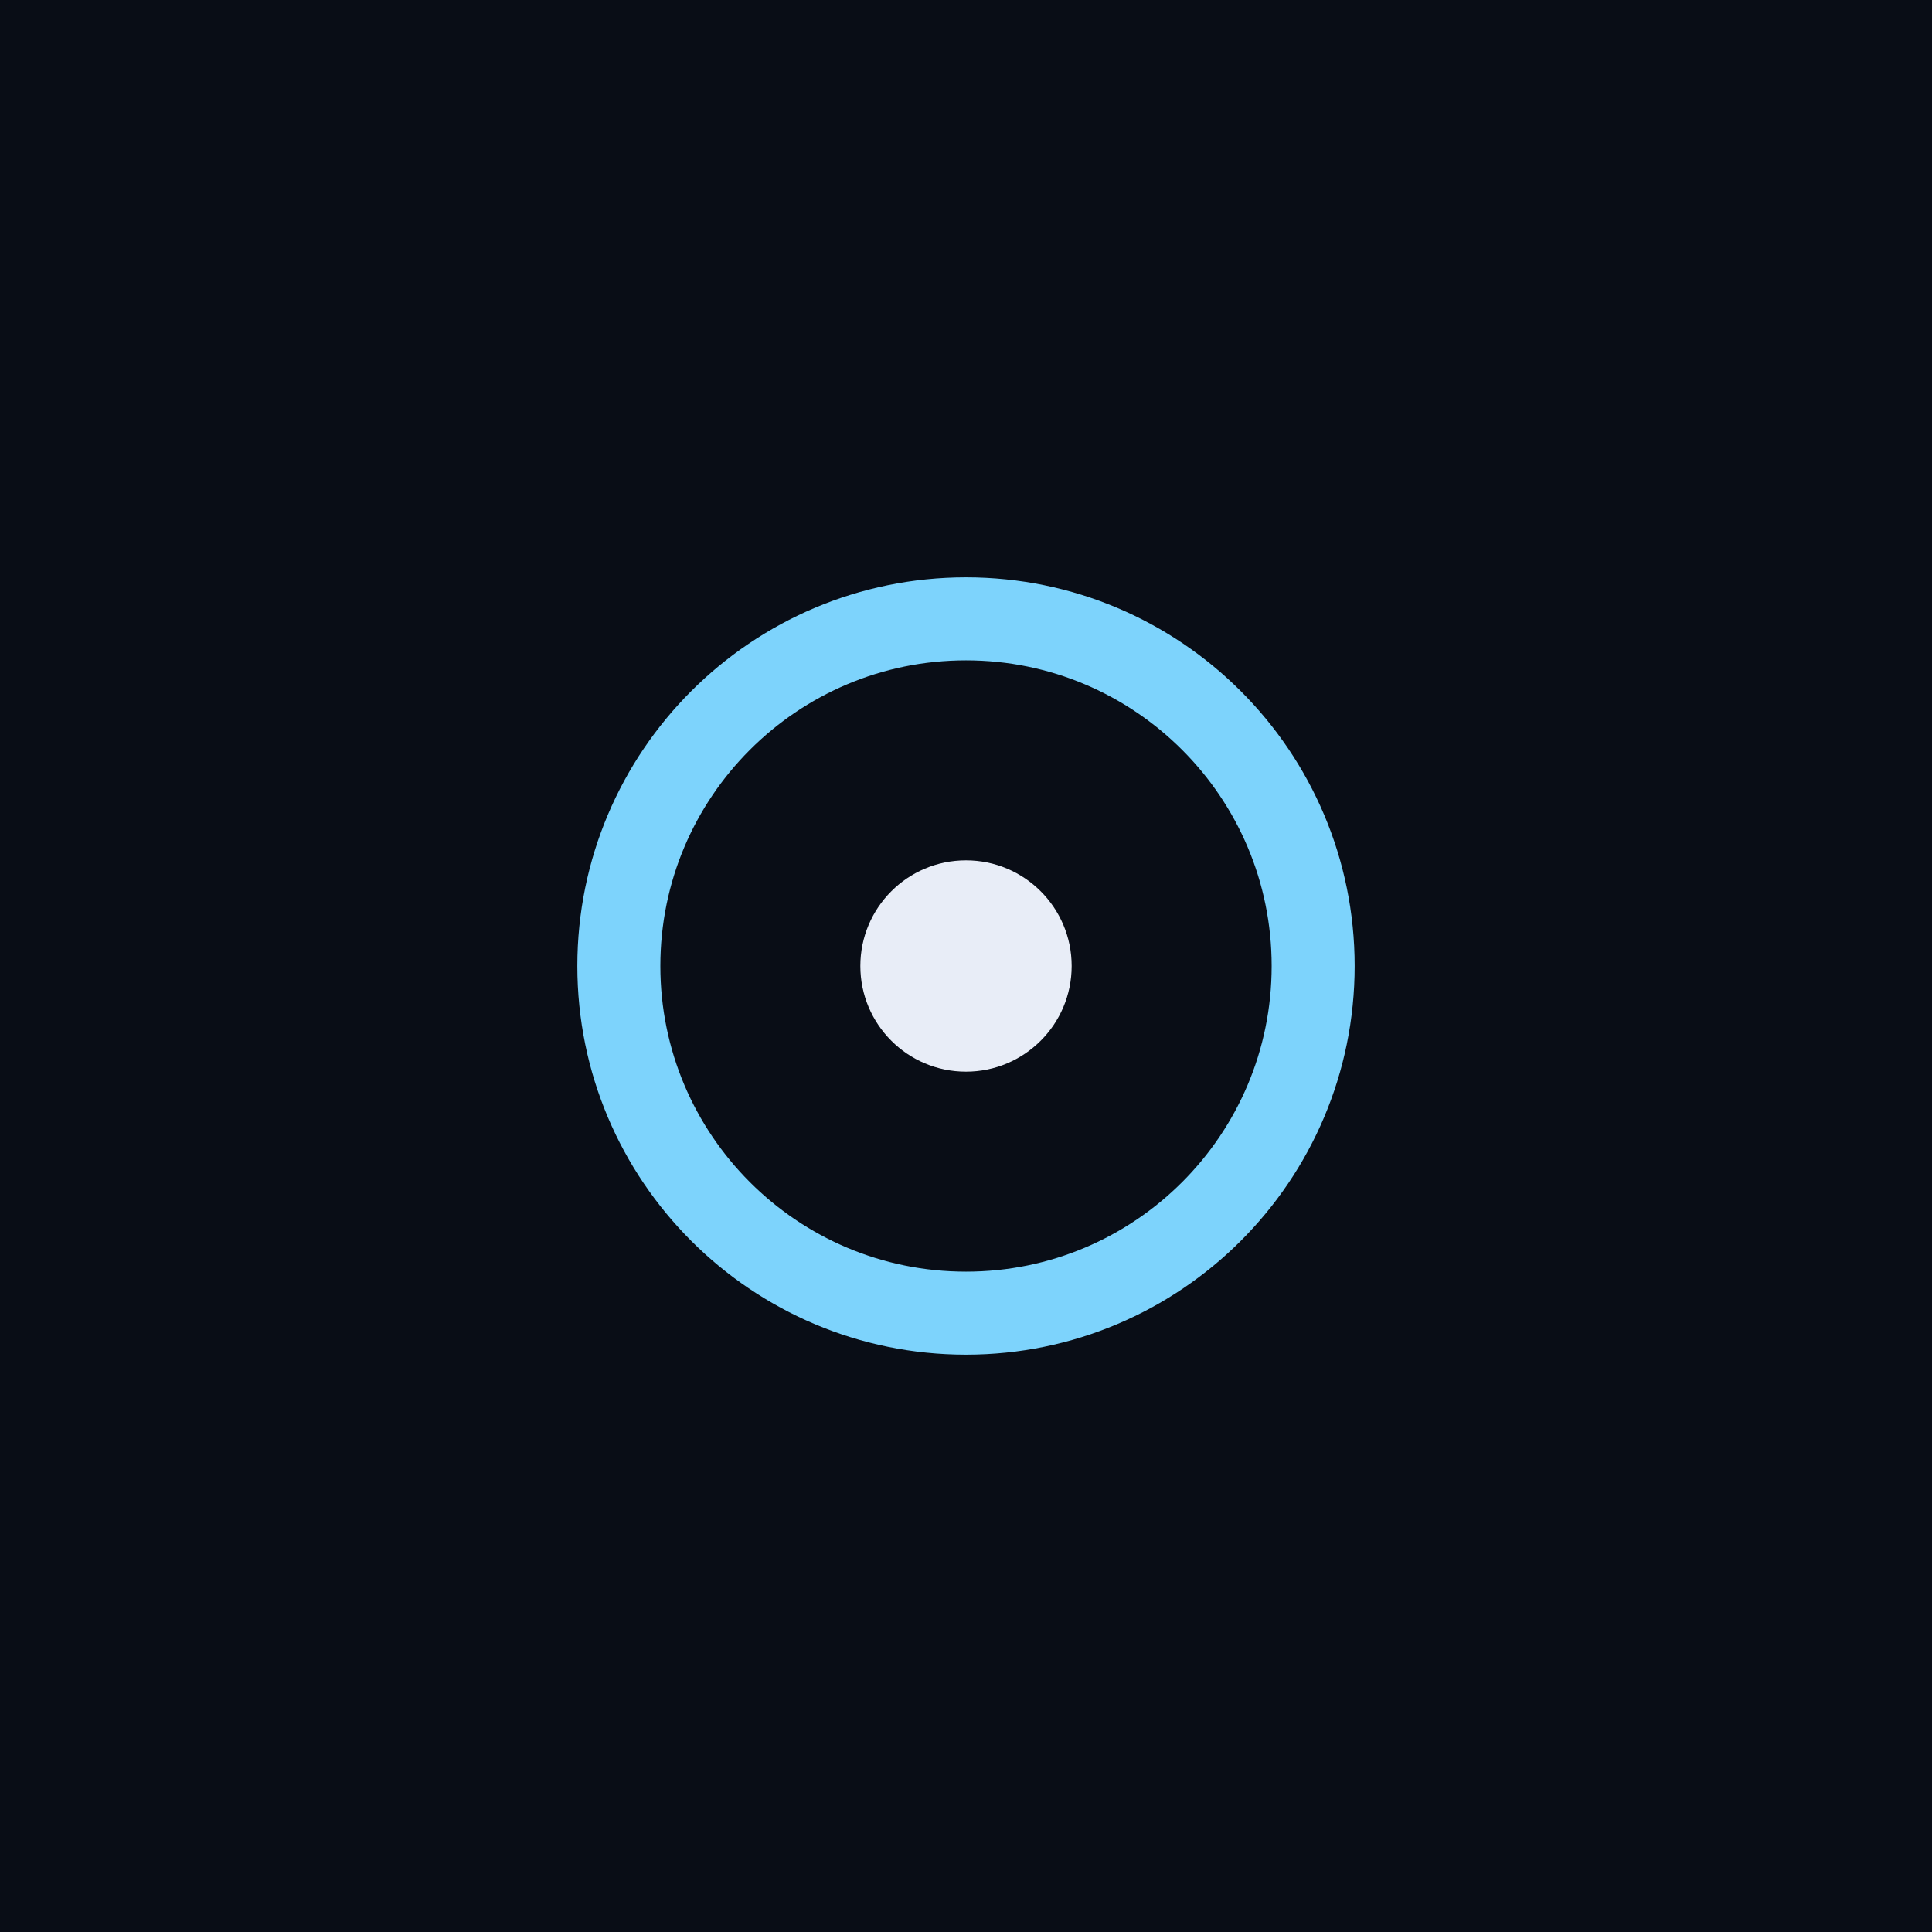
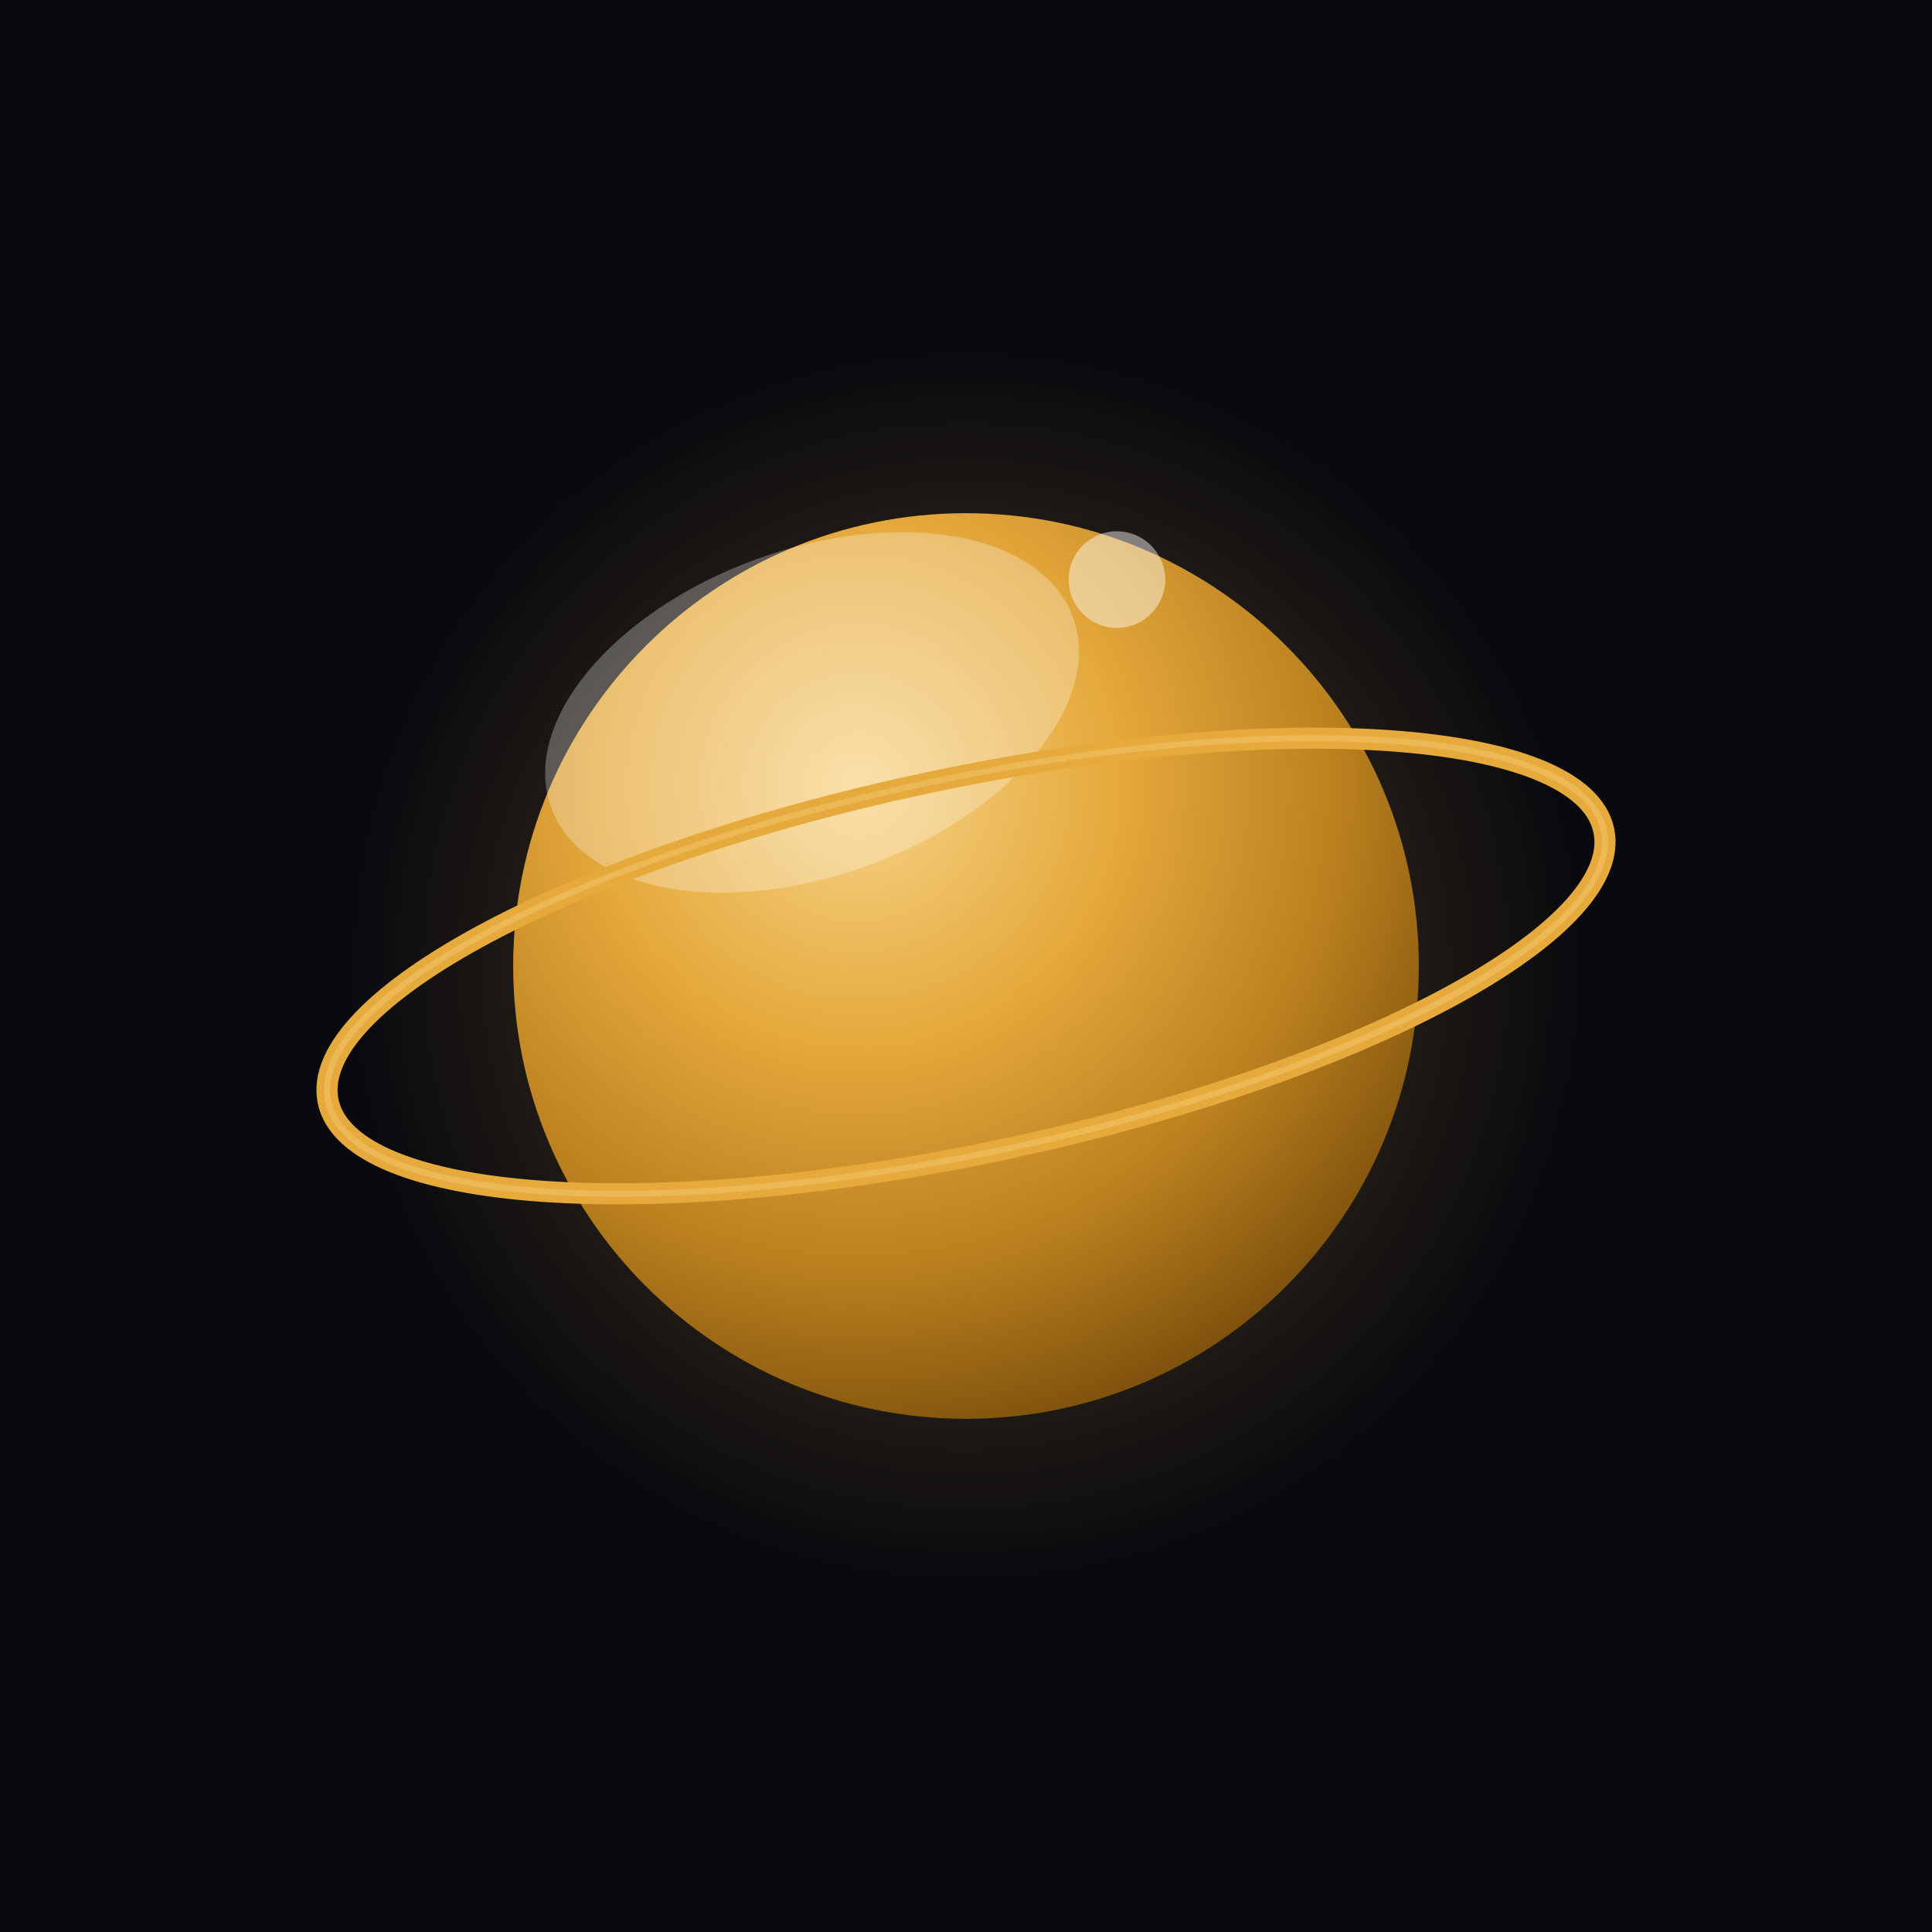
<svg xmlns="http://www.w3.org/2000/svg" viewBox="0 0 512 512" role="img" aria-label="EchoMind">
-   <rect width="512" height="512" fill="#090d16" />
-   <circle cx="256" cy="256" r="92" fill="none" stroke="#7dd3fc" stroke-width="22" />
-   <circle cx="256" cy="256" r="28" fill="#e8edf7" />
+   <defs>
+     <radialGradient id="sphere" cx="38%" cy="30%" r="75%">
+       <stop offset="0%" stop-color="#F7D488" />
+       <stop offset="38%" stop-color="#E5A93C" />
+       <stop offset="72%" stop-color="#B97F1E" />
+       <stop offset="100%" stop-color="#7A4E0B" />
+     </radialGradient>
+     <radialGradient id="glow" cx="50%" cy="50%" r="50%">
+       <stop offset="0%" stop-color="#E5A93C" stop-opacity="0.35" />
+       <stop offset="100%" stop-color="#E5A93C" stop-opacity="0" />
+     </radialGradient>
+   </defs>
+   <rect width="512" height="512" fill="#090A0F" />
+   <g transform="translate(51.2 51.2) scale(0.8)">
+     <circle cx="256" cy="256" r="205" fill="url(#glow)" />
+     <circle cx="256" cy="256" r="150" fill="url(#sphere)" />
+     <ellipse cx="205" cy="172" rx="92" ry="54" transform="rotate(-20 205 172)" fill="#FFFFFF" opacity="0.28" />
+     <circle cx="306" cy="128" r="16" fill="#FFFFFF" opacity="0.45" />
+     <ellipse cx="256" cy="256" rx="216" ry="62" transform="rotate(-12 256 256)" fill="none" stroke="#E5A93C" stroke-width="7" />
+     <ellipse cx="256" cy="256" rx="216" ry="62" transform="rotate(-12 256 256)" fill="none" stroke="#F2C268" stroke-width="2" opacity="0.6" />
+   </g>
</svg>
